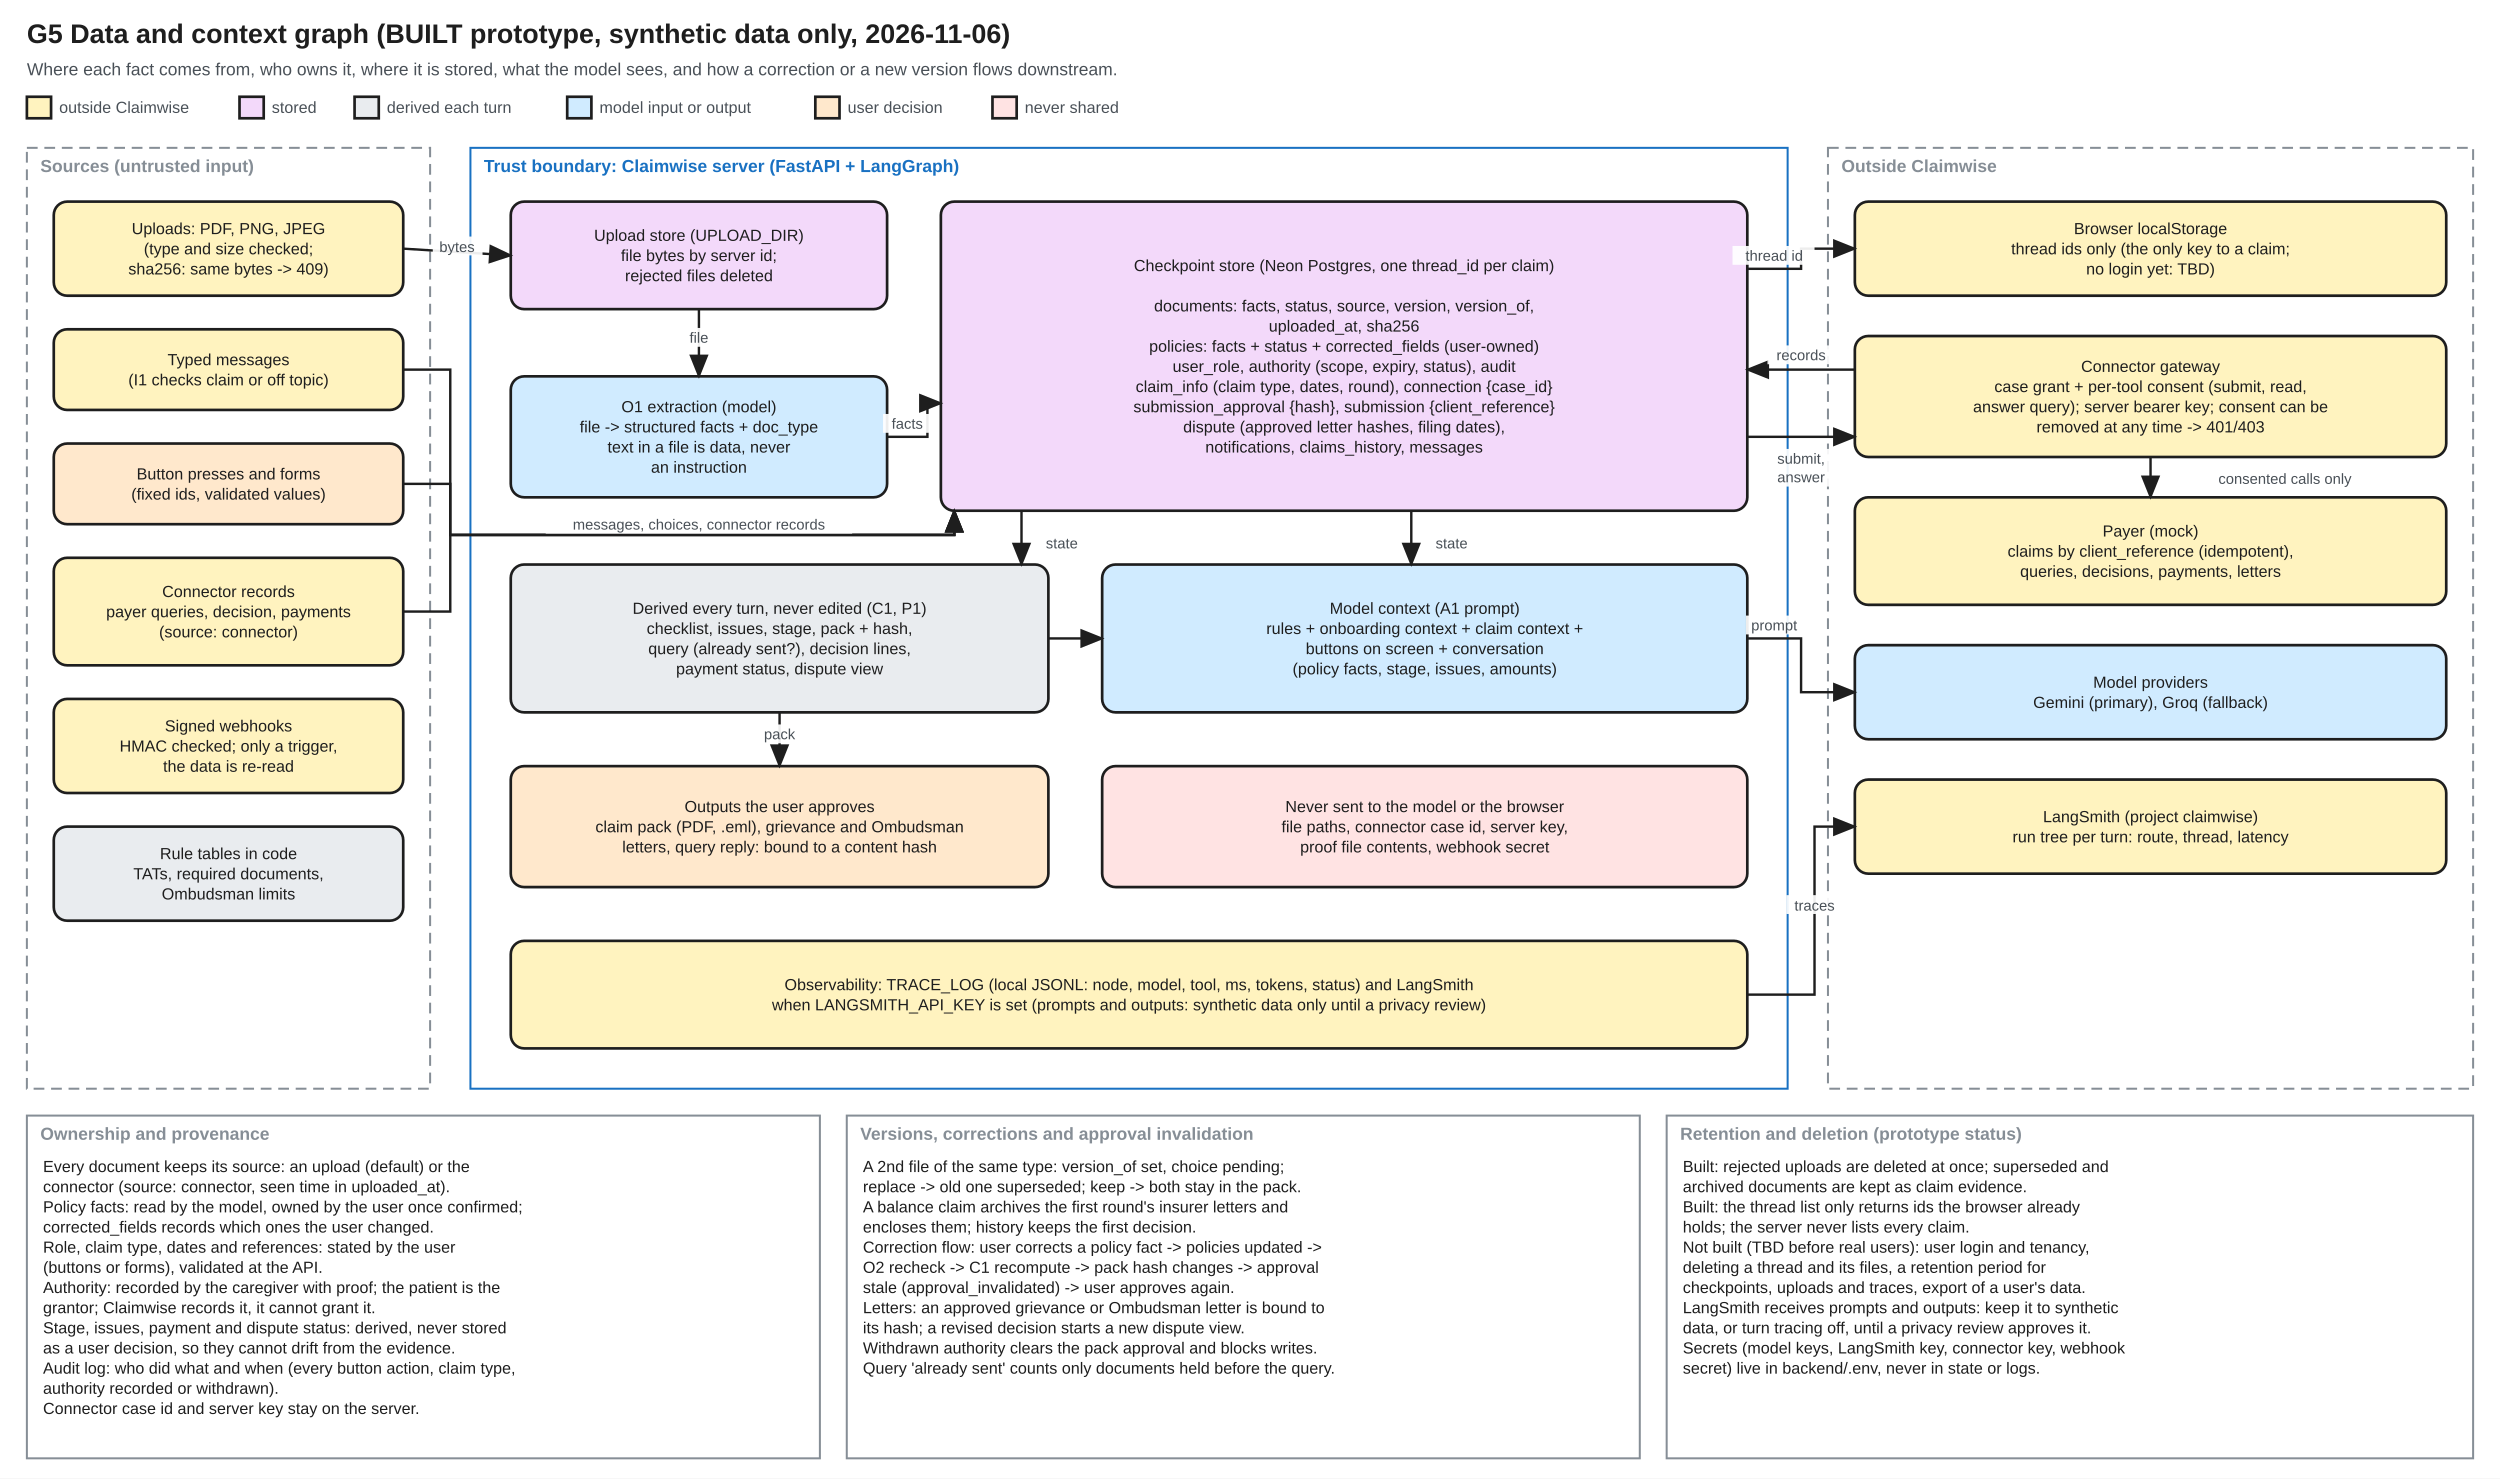
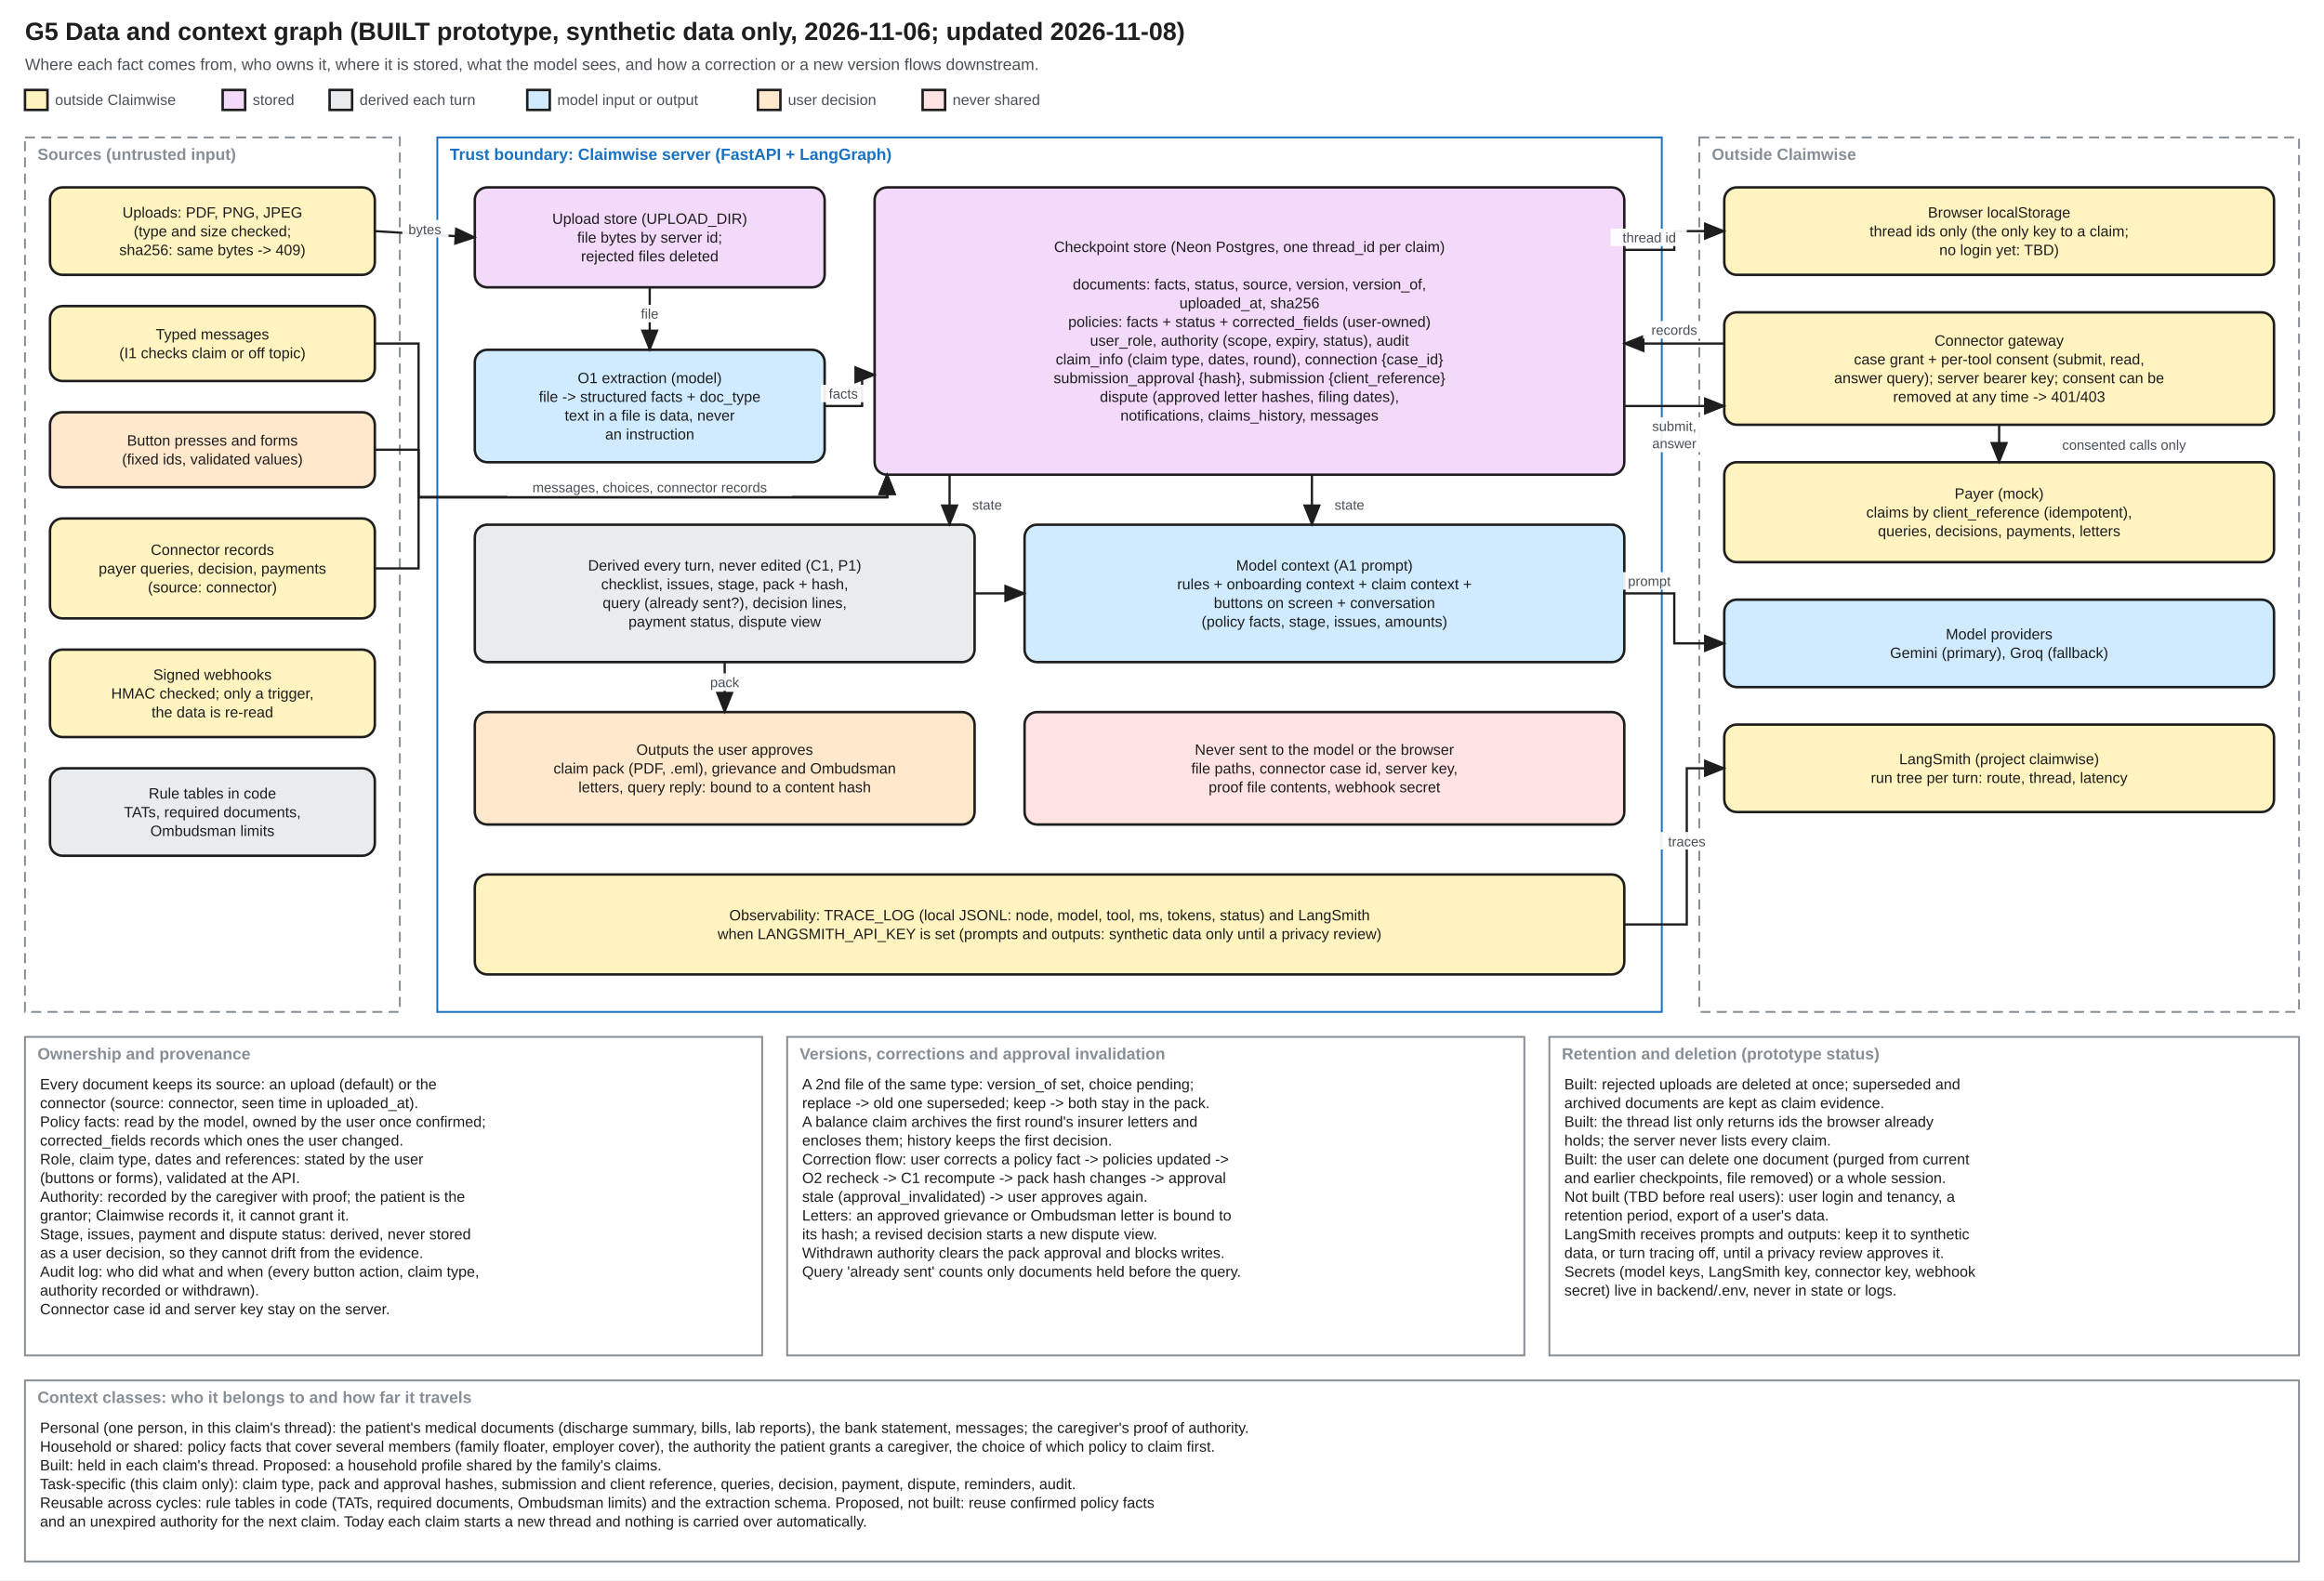
- <svg xmlns="http://www.w3.org/2000/svg" width="1860" height="1100" viewBox="0 0 1860 1100">
+ <svg xmlns="http://www.w3.org/2000/svg" width="1860" height="1265" viewBox="0 0 1860 1265">
  <defs>
    <marker id="ah" markerWidth="10" markerHeight="8" refX="9" refY="4" orient="auto">
      <path d="M0,0 L10,4 L0,8 z" fill="#1e1e1e" />
    </marker>
  </defs>
  <rect width="100%" height="100%" fill="#ffffff" />
-   <text x="20" y="32.0" text-anchor="start" font-family="Segoe UI, Arial, sans-serif" font-size="20" fill="#1e1e1e" font-weight="bold">G5  Data and context graph (BUILT prototype, synthetic data only, 2026-11-06)</text>
+   <text x="20" y="32.0" text-anchor="start" font-family="Segoe UI, Arial, sans-serif" font-size="20" fill="#1e1e1e" font-weight="bold">G5  Data and context graph (BUILT prototype, synthetic data only, 2026-11-06; updated 2026-11-08)</text>
  <text x="20" y="56.0" text-anchor="start" font-family="Segoe UI, Arial, sans-serif" font-size="13" fill="#495057">Where each fact comes from, who owns it, where it is stored, what the model sees, and how a correction or a new version flows downstream.</text>
  <rect x="20" y="72" width="18" height="16" rx="0" fill="#fff3bf" stroke="#1e1e1e" stroke-width="2" />
  <text x="29.0" y="84.2" text-anchor="middle" font-family="Segoe UI, Arial, sans-serif" font-size="12" fill="#1e1e1e" />
  <text x="44" y="84.0" text-anchor="start" font-family="Segoe UI, Arial, sans-serif" font-size="12" fill="#495057">outside Claimwise</text>
  <rect x="178.2" y="72" width="18" height="16" rx="0" fill="#f3d9fa" stroke="#1e1e1e" stroke-width="2" />
  <text x="187.2" y="84.2" text-anchor="middle" font-family="Segoe UI, Arial, sans-serif" font-size="12" fill="#1e1e1e" />
  <text x="202.2" y="84.0" text-anchor="start" font-family="Segoe UI, Arial, sans-serif" font-size="12" fill="#495057">stored</text>
  <rect x="263.8" y="72" width="18" height="16" rx="0" fill="#e9ecef" stroke="#1e1e1e" stroke-width="2" />
  <text x="272.8" y="84.2" text-anchor="middle" font-family="Segoe UI, Arial, sans-serif" font-size="12" fill="#1e1e1e" />
  <text x="287.8" y="84.0" text-anchor="start" font-family="Segoe UI, Arial, sans-serif" font-size="12" fill="#495057">derived each turn</text>
  <rect x="422" y="72" width="18" height="16" rx="0" fill="#d0ebff" stroke="#1e1e1e" stroke-width="2" />
  <text x="431" y="84.2" text-anchor="middle" font-family="Segoe UI, Arial, sans-serif" font-size="12" fill="#1e1e1e" />
  <text x="446" y="84.0" text-anchor="start" font-family="Segoe UI, Arial, sans-serif" font-size="12" fill="#495057">model input or output</text>
  <rect x="606.6" y="72" width="18" height="16" rx="0" fill="#ffe8cc" stroke="#1e1e1e" stroke-width="2" />
  <text x="615.6" y="84.2" text-anchor="middle" font-family="Segoe UI, Arial, sans-serif" font-size="12" fill="#1e1e1e" />
  <text x="630.6" y="84.0" text-anchor="start" font-family="Segoe UI, Arial, sans-serif" font-size="12" fill="#495057">user decision</text>
  <rect x="738.4" y="72" width="18" height="16" rx="0" fill="#ffe3e3" stroke="#1e1e1e" stroke-width="2" />
  <text x="747.4" y="84.2" text-anchor="middle" font-family="Segoe UI, Arial, sans-serif" font-size="12" fill="#1e1e1e" />
  <text x="762.4" y="84.0" text-anchor="start" font-family="Segoe UI, Arial, sans-serif" font-size="12" fill="#495057">never shared</text>
  <rect x="20" y="110" width="300" height="700" fill="none" stroke="#868e96" stroke-width="1.5" stroke-dasharray="8 5" />
  <text x="30" y="128.0" text-anchor="start" font-family="Segoe UI, Arial, sans-serif" font-size="13" fill="#868e96" font-weight="bold">Sources (untrusted input)</text>
  <rect x="40" y="150" width="260" height="70" rx="10" fill="#fff3bf" stroke="#1e1e1e" stroke-width="2" />
  <text x="170.0" y="174.2" text-anchor="middle" font-family="Segoe UI, Arial, sans-serif" font-size="12" fill="#1e1e1e">Uploads: PDF, PNG, JPEG</text>
  <text x="170.0" y="189.2" text-anchor="middle" font-family="Segoe UI, Arial, sans-serif" font-size="12" fill="#1e1e1e">(type and size checked;</text>
  <text x="170.0" y="204.2" text-anchor="middle" font-family="Segoe UI, Arial, sans-serif" font-size="12" fill="#1e1e1e">sha256: same bytes -&gt; 409)</text>
  <rect x="40" y="245" width="260" height="60" rx="10" fill="#fff3bf" stroke="#1e1e1e" stroke-width="2" />
  <text x="170.0" y="271.7" text-anchor="middle" font-family="Segoe UI, Arial, sans-serif" font-size="12" fill="#1e1e1e">Typed messages</text>
  <text x="170.0" y="286.7" text-anchor="middle" font-family="Segoe UI, Arial, sans-serif" font-size="12" fill="#1e1e1e">(I1 checks claim or off topic)</text>
  <rect x="40" y="330" width="260" height="60" rx="10" fill="#ffe8cc" stroke="#1e1e1e" stroke-width="2" />
  <text x="170.0" y="356.7" text-anchor="middle" font-family="Segoe UI, Arial, sans-serif" font-size="12" fill="#1e1e1e">Button presses and forms</text>
  <text x="170.0" y="371.7" text-anchor="middle" font-family="Segoe UI, Arial, sans-serif" font-size="12" fill="#1e1e1e">(fixed ids, validated values)</text>
  <rect x="40" y="415" width="260" height="80" rx="10" fill="#fff3bf" stroke="#1e1e1e" stroke-width="2" />
  <text x="170.0" y="444.2" text-anchor="middle" font-family="Segoe UI, Arial, sans-serif" font-size="12" fill="#1e1e1e">Connector records</text>
  <text x="170.0" y="459.2" text-anchor="middle" font-family="Segoe UI, Arial, sans-serif" font-size="12" fill="#1e1e1e">payer queries, decision, payments</text>
  <text x="170.0" y="474.2" text-anchor="middle" font-family="Segoe UI, Arial, sans-serif" font-size="12" fill="#1e1e1e">(source: connector)</text>
  <rect x="40" y="520" width="260" height="70" rx="10" fill="#fff3bf" stroke="#1e1e1e" stroke-width="2" />
  <text x="170.0" y="544.2" text-anchor="middle" font-family="Segoe UI, Arial, sans-serif" font-size="12" fill="#1e1e1e">Signed webhooks</text>
  <text x="170.0" y="559.2" text-anchor="middle" font-family="Segoe UI, Arial, sans-serif" font-size="12" fill="#1e1e1e">HMAC checked; only a trigger,</text>
  <text x="170.0" y="574.2" text-anchor="middle" font-family="Segoe UI, Arial, sans-serif" font-size="12" fill="#1e1e1e">the data is re-read</text>
  <rect x="40" y="615" width="260" height="70" rx="10" fill="#e9ecef" stroke="#1e1e1e" stroke-width="2" />
  <text x="170.0" y="639.2" text-anchor="middle" font-family="Segoe UI, Arial, sans-serif" font-size="12" fill="#1e1e1e">Rule tables in code</text>
  <text x="170.0" y="654.2" text-anchor="middle" font-family="Segoe UI, Arial, sans-serif" font-size="12" fill="#1e1e1e">TATs, required documents,</text>
  <text x="170.0" y="669.2" text-anchor="middle" font-family="Segoe UI, Arial, sans-serif" font-size="12" fill="#1e1e1e">Ombudsman limits</text>
  <rect x="350" y="110" width="980" height="700" fill="none" stroke="#1971c2" stroke-width="1.5" />
  <text x="360" y="128.0" text-anchor="start" font-family="Segoe UI, Arial, sans-serif" font-size="13" fill="#1971c2" font-weight="bold">Trust boundary: Claimwise server (FastAPI + LangGraph)</text>
  <rect x="380" y="150" width="280" height="80" rx="10" fill="#f3d9fa" stroke="#1e1e1e" stroke-width="2" />
  <text x="520.0" y="179.2" text-anchor="middle" font-family="Segoe UI, Arial, sans-serif" font-size="12" fill="#1e1e1e">Upload store (UPLOAD_DIR)</text>
  <text x="520.0" y="194.2" text-anchor="middle" font-family="Segoe UI, Arial, sans-serif" font-size="12" fill="#1e1e1e">file bytes by server id;</text>
  <text x="520.0" y="209.2" text-anchor="middle" font-family="Segoe UI, Arial, sans-serif" font-size="12" fill="#1e1e1e">rejected files deleted</text>
  <rect x="380" y="280" width="280" height="90" rx="10" fill="#d0ebff" stroke="#1e1e1e" stroke-width="2" />
  <text x="520.0" y="306.7" text-anchor="middle" font-family="Segoe UI, Arial, sans-serif" font-size="12" fill="#1e1e1e">O1 extraction (model)</text>
  <text x="520.0" y="321.7" text-anchor="middle" font-family="Segoe UI, Arial, sans-serif" font-size="12" fill="#1e1e1e">file -&gt; structured facts + doc_type</text>
  <text x="520.0" y="336.7" text-anchor="middle" font-family="Segoe UI, Arial, sans-serif" font-size="12" fill="#1e1e1e">text in a file is data, never</text>
  <text x="520.0" y="351.7" text-anchor="middle" font-family="Segoe UI, Arial, sans-serif" font-size="12" fill="#1e1e1e">an instruction</text>
  <rect x="700" y="150" width="600" height="230" rx="10" fill="#f3d9fa" stroke="#1e1e1e" stroke-width="2" />
  <text x="1000.0" y="201.7" text-anchor="middle" font-family="Segoe UI, Arial, sans-serif" font-size="12" fill="#1e1e1e">Checkpoint store (Neon Postgres, one thread_id per claim)</text>
  <text x="1000.0" y="216.7" text-anchor="middle" font-family="Segoe UI, Arial, sans-serif" font-size="12" fill="#1e1e1e" />
  <text x="1000.0" y="231.7" text-anchor="middle" font-family="Segoe UI, Arial, sans-serif" font-size="12" fill="#1e1e1e">documents: facts, status, source, version, version_of,</text>
  <text x="1000.0" y="246.7" text-anchor="middle" font-family="Segoe UI, Arial, sans-serif" font-size="12" fill="#1e1e1e">  uploaded_at, sha256</text>
  <text x="1000.0" y="261.7" text-anchor="middle" font-family="Segoe UI, Arial, sans-serif" font-size="12" fill="#1e1e1e">policies: facts + status + corrected_fields (user-owned)</text>
  <text x="1000.0" y="276.7" text-anchor="middle" font-family="Segoe UI, Arial, sans-serif" font-size="12" fill="#1e1e1e">user_role, authority (scope, expiry, status), audit</text>
  <text x="1000.0" y="291.7" text-anchor="middle" font-family="Segoe UI, Arial, sans-serif" font-size="12" fill="#1e1e1e">claim_info (claim type, dates, round), connection {case_id}</text>
  <text x="1000.0" y="306.7" text-anchor="middle" font-family="Segoe UI, Arial, sans-serif" font-size="12" fill="#1e1e1e">submission_approval {hash}, submission {client_reference}</text>
  <text x="1000.0" y="321.7" text-anchor="middle" font-family="Segoe UI, Arial, sans-serif" font-size="12" fill="#1e1e1e">dispute (approved letter hashes, filing dates),</text>
  <text x="1000.0" y="336.7" text-anchor="middle" font-family="Segoe UI, Arial, sans-serif" font-size="12" fill="#1e1e1e">notifications, claims_history, messages</text>
  <rect x="380" y="420" width="400" height="110" rx="10" fill="#e9ecef" stroke="#1e1e1e" stroke-width="2" />
  <text x="580.0" y="456.7" text-anchor="middle" font-family="Segoe UI, Arial, sans-serif" font-size="12" fill="#1e1e1e">Derived every turn, never edited (C1, P1)</text>
  <text x="580.0" y="471.7" text-anchor="middle" font-family="Segoe UI, Arial, sans-serif" font-size="12" fill="#1e1e1e">checklist, issues, stage, pack + hash,</text>
  <text x="580.0" y="486.7" text-anchor="middle" font-family="Segoe UI, Arial, sans-serif" font-size="12" fill="#1e1e1e">query (already sent?), decision lines,</text>
  <text x="580.0" y="501.7" text-anchor="middle" font-family="Segoe UI, Arial, sans-serif" font-size="12" fill="#1e1e1e">payment status, dispute view</text>
  <rect x="820" y="420" width="480" height="110" rx="10" fill="#d0ebff" stroke="#1e1e1e" stroke-width="2" />
  <text x="1060.0" y="456.7" text-anchor="middle" font-family="Segoe UI, Arial, sans-serif" font-size="12" fill="#1e1e1e">Model context (A1 prompt)</text>
  <text x="1060.0" y="471.7" text-anchor="middle" font-family="Segoe UI, Arial, sans-serif" font-size="12" fill="#1e1e1e">rules + onboarding context + claim context +</text>
  <text x="1060.0" y="486.7" text-anchor="middle" font-family="Segoe UI, Arial, sans-serif" font-size="12" fill="#1e1e1e">buttons on screen + conversation</text>
  <text x="1060.0" y="501.7" text-anchor="middle" font-family="Segoe UI, Arial, sans-serif" font-size="12" fill="#1e1e1e">(policy facts, stage, issues, amounts)</text>
  <rect x="820" y="570" width="480" height="90" rx="10" fill="#ffe3e3" stroke="#1e1e1e" stroke-width="2" />
  <text x="1060.0" y="604.2" text-anchor="middle" font-family="Segoe UI, Arial, sans-serif" font-size="12" fill="#1e1e1e">Never sent to the model or the browser</text>
  <text x="1060.0" y="619.2" text-anchor="middle" font-family="Segoe UI, Arial, sans-serif" font-size="12" fill="#1e1e1e">file paths, connector case id, server key,</text>
  <text x="1060.0" y="634.2" text-anchor="middle" font-family="Segoe UI, Arial, sans-serif" font-size="12" fill="#1e1e1e">proof file contents, webhook secret</text>
  <rect x="380" y="570" width="400" height="90" rx="10" fill="#ffe8cc" stroke="#1e1e1e" stroke-width="2" />
  <text x="580.0" y="604.2" text-anchor="middle" font-family="Segoe UI, Arial, sans-serif" font-size="12" fill="#1e1e1e">Outputs the user approves</text>
  <text x="580.0" y="619.2" text-anchor="middle" font-family="Segoe UI, Arial, sans-serif" font-size="12" fill="#1e1e1e">claim pack (PDF, .eml), grievance and Ombudsman</text>
  <text x="580.0" y="634.2" text-anchor="middle" font-family="Segoe UI, Arial, sans-serif" font-size="12" fill="#1e1e1e">letters, query reply: bound to a content hash</text>
  <rect x="380" y="700" width="920" height="80" rx="10" fill="#fff3bf" stroke="#1e1e1e" stroke-width="2" />
  <text x="840.0" y="736.7" text-anchor="middle" font-family="Segoe UI, Arial, sans-serif" font-size="12" fill="#1e1e1e">Observability: TRACE_LOG (local JSONL: node, model, tool, ms, tokens, status) and LangSmith</text>
  <text x="840.0" y="751.7" text-anchor="middle" font-family="Segoe UI, Arial, sans-serif" font-size="12" fill="#1e1e1e">when LANGSMITH_API_KEY is set (prompts and outputs: synthetic data only until a privacy review)</text>
  <rect x="1360" y="110" width="480" height="700" fill="none" stroke="#868e96" stroke-width="1.5" stroke-dasharray="8 5" />
  <text x="1370" y="128.0" text-anchor="start" font-family="Segoe UI, Arial, sans-serif" font-size="13" fill="#868e96" font-weight="bold">Outside Claimwise</text>
  <rect x="1380" y="150" width="440" height="70" rx="10" fill="#fff3bf" stroke="#1e1e1e" stroke-width="2" />
  <text x="1600.0" y="174.2" text-anchor="middle" font-family="Segoe UI, Arial, sans-serif" font-size="12" fill="#1e1e1e">Browser localStorage</text>
  <text x="1600.0" y="189.2" text-anchor="middle" font-family="Segoe UI, Arial, sans-serif" font-size="12" fill="#1e1e1e">thread ids only (the only key to a claim;</text>
  <text x="1600.0" y="204.2" text-anchor="middle" font-family="Segoe UI, Arial, sans-serif" font-size="12" fill="#1e1e1e">no login yet: TBD)</text>
  <rect x="1380" y="250" width="440" height="90" rx="10" fill="#fff3bf" stroke="#1e1e1e" stroke-width="2" />
  <text x="1600.0" y="276.7" text-anchor="middle" font-family="Segoe UI, Arial, sans-serif" font-size="12" fill="#1e1e1e">Connector gateway</text>
  <text x="1600.0" y="291.7" text-anchor="middle" font-family="Segoe UI, Arial, sans-serif" font-size="12" fill="#1e1e1e">case grant + per-tool consent (submit, read,</text>
  <text x="1600.0" y="306.7" text-anchor="middle" font-family="Segoe UI, Arial, sans-serif" font-size="12" fill="#1e1e1e">answer query); server bearer key; consent can be</text>
  <text x="1600.0" y="321.7" text-anchor="middle" font-family="Segoe UI, Arial, sans-serif" font-size="12" fill="#1e1e1e">removed at any time -&gt; 401/403</text>
  <rect x="1380" y="370" width="440" height="80" rx="10" fill="#fff3bf" stroke="#1e1e1e" stroke-width="2" />
  <text x="1600.0" y="399.2" text-anchor="middle" font-family="Segoe UI, Arial, sans-serif" font-size="12" fill="#1e1e1e">Payer (mock)</text>
  <text x="1600.0" y="414.2" text-anchor="middle" font-family="Segoe UI, Arial, sans-serif" font-size="12" fill="#1e1e1e">claims by client_reference (idempotent),</text>
  <text x="1600.0" y="429.2" text-anchor="middle" font-family="Segoe UI, Arial, sans-serif" font-size="12" fill="#1e1e1e">queries, decisions, payments, letters</text>
  <rect x="1380" y="480" width="440" height="70" rx="10" fill="#d0ebff" stroke="#1e1e1e" stroke-width="2" />
  <text x="1600.0" y="511.7" text-anchor="middle" font-family="Segoe UI, Arial, sans-serif" font-size="12" fill="#1e1e1e">Model providers</text>
  <text x="1600.0" y="526.7" text-anchor="middle" font-family="Segoe UI, Arial, sans-serif" font-size="12" fill="#1e1e1e">Gemini (primary), Groq (fallback)</text>
  <rect x="1380" y="580" width="440" height="70" rx="10" fill="#fff3bf" stroke="#1e1e1e" stroke-width="2" />
  <text x="1600.0" y="611.7" text-anchor="middle" font-family="Segoe UI, Arial, sans-serif" font-size="12" fill="#1e1e1e">LangSmith (project claimwise)</text>
  <text x="1600.0" y="626.7" text-anchor="middle" font-family="Segoe UI, Arial, sans-serif" font-size="12" fill="#1e1e1e">run tree per turn: route, thread, latency</text>
  <polyline points="300,185.0 380,190.0" fill="none" stroke="#1e1e1e" stroke-width="1.8" marker-end="url(#ah)" />
  <rect x="322" y="176" width="37" height="14" fill="#ffffff" opacity="0.92" />
  <text x="340.0" y="187.5" text-anchor="middle" font-family="Segoe UI, Arial, sans-serif" font-size="11" fill="#495057">bytes</text>
  <polyline points="520.0,230 520.0,280" fill="none" stroke="#1e1e1e" stroke-width="1.8" marker-end="url(#ah)" />
  <rect x="505" y="244" width="31" height="14" fill="#ffffff" opacity="0.92" />
  <text x="520.0" y="255.0" text-anchor="middle" font-family="Segoe UI, Arial, sans-serif" font-size="11" fill="#495057">file</text>
  <polyline points="660,325.0 690,325 690,300 700,300" fill="none" stroke="#1e1e1e" stroke-width="1.8" marker-end="url(#ah)" />
  <rect x="657" y="308" width="37" height="14" fill="#ffffff" opacity="0.92" />
  <text x="675.0" y="319.0" text-anchor="middle" font-family="Segoe UI, Arial, sans-serif" font-size="11" fill="#495057">facts</text>
  <polyline points="300,275.0 335,275 335,398 710,398 710,380" fill="none" stroke="#1e1e1e" stroke-width="1.8" marker-end="url(#ah)" />
  <polyline points="300,360.0 335,360 335,398 710,398 710,380" fill="none" stroke="#1e1e1e" stroke-width="1.8" marker-end="url(#ah)" />
  <polyline points="300,455.0 335,455 335,398 710,398 710,380" fill="none" stroke="#1e1e1e" stroke-width="1.8" marker-end="url(#ah)" />
  <rect x="406" y="383" width="228" height="14" fill="#ffffff" opacity="0.92" />
  <text x="520" y="394.0" text-anchor="middle" font-family="Segoe UI, Arial, sans-serif" font-size="11" fill="#495057">messages, choices, connector records</text>
  <polyline points="760,380 760,420" fill="none" stroke="#1e1e1e" stroke-width="1.8" marker-end="url(#ah)" />
  <rect x="772" y="397" width="37" height="14" fill="#ffffff" opacity="0.92" />
  <text x="790" y="408.0" text-anchor="middle" font-family="Segoe UI, Arial, sans-serif" font-size="11" fill="#495057">state</text>
  <polyline points="1050,380 1050,420" fill="none" stroke="#1e1e1e" stroke-width="1.8" marker-end="url(#ah)" />
  <rect x="1062" y="397" width="37" height="14" fill="#ffffff" opacity="0.92" />
  <text x="1080" y="408.0" text-anchor="middle" font-family="Segoe UI, Arial, sans-serif" font-size="11" fill="#495057">state</text>
  <polyline points="780,475.0 820,475.0" fill="none" stroke="#1e1e1e" stroke-width="1.8" marker-end="url(#ah)" />
  <polyline points="580.0,530 580.0,570" fill="none" stroke="#1e1e1e" stroke-width="1.8" marker-end="url(#ah)" />
  <rect x="565" y="539" width="31" height="14" fill="#ffffff" opacity="0.92" />
  <text x="580.0" y="550.0" text-anchor="middle" font-family="Segoe UI, Arial, sans-serif" font-size="11" fill="#495057">pack</text>
  <polyline points="1300,200 1340,200 1340,185 1380,185" fill="none" stroke="#1e1e1e" stroke-width="1.8" marker-end="url(#ah)" />
  <rect x="1289" y="183" width="61" height="14" fill="#ffffff" opacity="0.92" />
  <text x="1320.0" y="194.0" text-anchor="middle" font-family="Segoe UI, Arial, sans-serif" font-size="11" fill="#495057">thread id</text>
  <polyline points="1380,275 1300,275" fill="none" stroke="#1e1e1e" stroke-width="1.8" marker-end="url(#ah)" />
  <rect x="1315" y="257" width="49" height="14" fill="#ffffff" opacity="0.92" />
  <text x="1340" y="268.0" text-anchor="middle" font-family="Segoe UI, Arial, sans-serif" font-size="11" fill="#495057">records</text>
  <polyline points="1300,325 1380,325" fill="none" stroke="#1e1e1e" stroke-width="1.8" marker-end="url(#ah)" />
  <rect x="1315" y="334" width="49" height="28" fill="#ffffff" opacity="0.92" />
  <text x="1340" y="345.0" text-anchor="middle" font-family="Segoe UI, Arial, sans-serif" font-size="11" fill="#495057">submit,</text>
  <text x="1340" y="358.8" text-anchor="middle" font-family="Segoe UI, Arial, sans-serif" font-size="11" fill="#495057">answer</text>
  <polyline points="1600.0,340 1600.0,370" fill="none" stroke="#1e1e1e" stroke-width="1.8" marker-end="url(#ah)" />
  <rect x="1635" y="349" width="129" height="14" fill="#ffffff" opacity="0.92" />
  <text x="1700" y="360.0" text-anchor="middle" font-family="Segoe UI, Arial, sans-serif" font-size="11" fill="#495057">consented calls only</text>
  <polyline points="1300,475.0 1340,475 1340,515 1380,515.0" fill="none" stroke="#1e1e1e" stroke-width="1.8" marker-end="url(#ah)" />
  <rect x="1299" y="458" width="43" height="14" fill="#ffffff" opacity="0.92" />
  <text x="1320.0" y="469.0" text-anchor="middle" font-family="Segoe UI, Arial, sans-serif" font-size="11" fill="#495057">prompt</text>
  <polyline points="1300,740.0 1350,740 1350,615 1380,615.0" fill="none" stroke="#1e1e1e" stroke-width="1.8" marker-end="url(#ah)" />
  <rect x="1329" y="666" width="43" height="14" fill="#ffffff" opacity="0.92" />
  <text x="1350.0" y="677.5" text-anchor="middle" font-family="Segoe UI, Arial, sans-serif" font-size="11" fill="#495057">traces</text>
  <rect x="20" y="830" width="590" height="255" fill="none" stroke="#868e96" stroke-width="1.5" />
  <text x="30" y="848.0" text-anchor="start" font-family="Segoe UI, Arial, sans-serif" font-size="13" fill="#868e96" font-weight="bold">Ownership and provenance</text>
  <text x="32" y="872.0" text-anchor="start" font-family="Segoe UI, Arial, sans-serif" font-size="12" fill="#1e1e1e">Every document keeps its source: an upload (default) or the</text>
  <text x="32" y="887.0" text-anchor="start" font-family="Segoe UI, Arial, sans-serif" font-size="12" fill="#1e1e1e">connector (source: connector, seen time in uploaded_at).</text>
  <text x="32" y="902.0" text-anchor="start" font-family="Segoe UI, Arial, sans-serif" font-size="12" fill="#1e1e1e">Policy facts: read by the model, owned by the user once confirmed;</text>
  <text x="32" y="917.0" text-anchor="start" font-family="Segoe UI, Arial, sans-serif" font-size="12" fill="#1e1e1e">  corrected_fields records which ones the user changed.</text>
  <text x="32" y="932.0" text-anchor="start" font-family="Segoe UI, Arial, sans-serif" font-size="12" fill="#1e1e1e">Role, claim type, dates and references: stated by the user</text>
  <text x="32" y="947.0" text-anchor="start" font-family="Segoe UI, Arial, sans-serif" font-size="12" fill="#1e1e1e">  (buttons or forms), validated at the API.</text>
  <text x="32" y="962.0" text-anchor="start" font-family="Segoe UI, Arial, sans-serif" font-size="12" fill="#1e1e1e">Authority: recorded by the caregiver with proof; the patient is the</text>
  <text x="32" y="977.0" text-anchor="start" font-family="Segoe UI, Arial, sans-serif" font-size="12" fill="#1e1e1e">  grantor; Claimwise records it, it cannot grant it.</text>
  <text x="32" y="992.0" text-anchor="start" font-family="Segoe UI, Arial, sans-serif" font-size="12" fill="#1e1e1e">Stage, issues, payment and dispute status: derived, never stored</text>
  <text x="32" y="1007.0" text-anchor="start" font-family="Segoe UI, Arial, sans-serif" font-size="12" fill="#1e1e1e">  as a user decision, so they cannot drift from the evidence.</text>
  <text x="32" y="1022.0" text-anchor="start" font-family="Segoe UI, Arial, sans-serif" font-size="12" fill="#1e1e1e">Audit log: who did what and when (every button action, claim type,</text>
  <text x="32" y="1037.0" text-anchor="start" font-family="Segoe UI, Arial, sans-serif" font-size="12" fill="#1e1e1e">  authority recorded or withdrawn).</text>
  <text x="32" y="1052.0" text-anchor="start" font-family="Segoe UI, Arial, sans-serif" font-size="12" fill="#1e1e1e">Connector case id and server key stay on the server.</text>
  <rect x="630" y="830" width="590" height="255" fill="none" stroke="#868e96" stroke-width="1.5" />
  <text x="640" y="848.0" text-anchor="start" font-family="Segoe UI, Arial, sans-serif" font-size="13" fill="#868e96" font-weight="bold">Versions, corrections and approval invalidation</text>
  <text x="642" y="872.0" text-anchor="start" font-family="Segoe UI, Arial, sans-serif" font-size="12" fill="#1e1e1e">A 2nd file of the same type: version_of set, choice pending;</text>
  <text x="642" y="887.0" text-anchor="start" font-family="Segoe UI, Arial, sans-serif" font-size="12" fill="#1e1e1e">  replace -&gt; old one superseded; keep -&gt; both stay in the pack.</text>
  <text x="642" y="902.0" text-anchor="start" font-family="Segoe UI, Arial, sans-serif" font-size="12" fill="#1e1e1e">A balance claim archives the first round's insurer letters and</text>
  <text x="642" y="917.0" text-anchor="start" font-family="Segoe UI, Arial, sans-serif" font-size="12" fill="#1e1e1e">  encloses them; history keeps the first decision.</text>
  <text x="642" y="932.0" text-anchor="start" font-family="Segoe UI, Arial, sans-serif" font-size="12" fill="#1e1e1e">Correction flow: user corrects a policy fact -&gt; policies updated -&gt;</text>
  <text x="642" y="947.0" text-anchor="start" font-family="Segoe UI, Arial, sans-serif" font-size="12" fill="#1e1e1e">  O2 recheck -&gt; C1 recompute -&gt; pack hash changes -&gt; approval</text>
  <text x="642" y="962.0" text-anchor="start" font-family="Segoe UI, Arial, sans-serif" font-size="12" fill="#1e1e1e">  stale (approval_invalidated) -&gt; user approves again.</text>
  <text x="642" y="977.0" text-anchor="start" font-family="Segoe UI, Arial, sans-serif" font-size="12" fill="#1e1e1e">Letters: an approved grievance or Ombudsman letter is bound to</text>
  <text x="642" y="992.0" text-anchor="start" font-family="Segoe UI, Arial, sans-serif" font-size="12" fill="#1e1e1e">  its hash; a revised decision starts a new dispute view.</text>
  <text x="642" y="1007.0" text-anchor="start" font-family="Segoe UI, Arial, sans-serif" font-size="12" fill="#1e1e1e">Withdrawn authority clears the pack approval and blocks writes.</text>
  <text x="642" y="1022.0" text-anchor="start" font-family="Segoe UI, Arial, sans-serif" font-size="12" fill="#1e1e1e">Query 'already sent' counts only documents held before the query.</text>
  <rect x="1240" y="830" width="600" height="255" fill="none" stroke="#868e96" stroke-width="1.5" />
  <text x="1250" y="848.0" text-anchor="start" font-family="Segoe UI, Arial, sans-serif" font-size="13" fill="#868e96" font-weight="bold">Retention and deletion (prototype status)</text>
  <text x="1252" y="872.0" text-anchor="start" font-family="Segoe UI, Arial, sans-serif" font-size="12" fill="#1e1e1e">Built: rejected uploads are deleted at once; superseded and</text>
  <text x="1252" y="887.0" text-anchor="start" font-family="Segoe UI, Arial, sans-serif" font-size="12" fill="#1e1e1e">  archived documents are kept as claim evidence.</text>
  <text x="1252" y="902.0" text-anchor="start" font-family="Segoe UI, Arial, sans-serif" font-size="12" fill="#1e1e1e">Built: the thread list only returns ids the browser already</text>
  <text x="1252" y="917.0" text-anchor="start" font-family="Segoe UI, Arial, sans-serif" font-size="12" fill="#1e1e1e">  holds; the server never lists every claim.</text>
-   <text x="1252" y="932.0" text-anchor="start" font-family="Segoe UI, Arial, sans-serif" font-size="12" fill="#1e1e1e">Not built (TBD before real users): user login and tenancy,</text>
-   <text x="1252" y="947.0" text-anchor="start" font-family="Segoe UI, Arial, sans-serif" font-size="12" fill="#1e1e1e">  deleting a thread and its files, a retention period for</text>
-   <text x="1252" y="962.0" text-anchor="start" font-family="Segoe UI, Arial, sans-serif" font-size="12" fill="#1e1e1e">  checkpoints, uploads and traces, export of a user's data.</text>
-   <text x="1252" y="977.0" text-anchor="start" font-family="Segoe UI, Arial, sans-serif" font-size="12" fill="#1e1e1e">LangSmith receives prompts and outputs: keep it to synthetic</text>
-   <text x="1252" y="992.0" text-anchor="start" font-family="Segoe UI, Arial, sans-serif" font-size="12" fill="#1e1e1e">  data, or turn tracing off, until a privacy review approves it.</text>
-   <text x="1252" y="1007.0" text-anchor="start" font-family="Segoe UI, Arial, sans-serif" font-size="12" fill="#1e1e1e">Secrets (model keys, LangSmith key, connector key, webhook</text>
-   <text x="1252" y="1022.0" text-anchor="start" font-family="Segoe UI, Arial, sans-serif" font-size="12" fill="#1e1e1e">  secret) live in backend/.env, never in state or logs.</text>
+   <text x="1252" y="932.0" text-anchor="start" font-family="Segoe UI, Arial, sans-serif" font-size="12" fill="#1e1e1e">Built: the user can delete one document (purged from current</text>
+   <text x="1252" y="947.0" text-anchor="start" font-family="Segoe UI, Arial, sans-serif" font-size="12" fill="#1e1e1e">  and earlier checkpoints, file removed) or a whole session.</text>
+   <text x="1252" y="962.0" text-anchor="start" font-family="Segoe UI, Arial, sans-serif" font-size="12" fill="#1e1e1e">Not built (TBD before real users): user login and tenancy, a</text>
+   <text x="1252" y="977.0" text-anchor="start" font-family="Segoe UI, Arial, sans-serif" font-size="12" fill="#1e1e1e">  retention period, export of a user's data.</text>
+   <text x="1252" y="992.0" text-anchor="start" font-family="Segoe UI, Arial, sans-serif" font-size="12" fill="#1e1e1e">LangSmith receives prompts and outputs: keep it to synthetic</text>
+   <text x="1252" y="1007.0" text-anchor="start" font-family="Segoe UI, Arial, sans-serif" font-size="12" fill="#1e1e1e">  data, or turn tracing off, until a privacy review approves it.</text>
+   <text x="1252" y="1022.0" text-anchor="start" font-family="Segoe UI, Arial, sans-serif" font-size="12" fill="#1e1e1e">Secrets (model keys, LangSmith key, connector key, webhook</text>
+   <text x="1252" y="1037.0" text-anchor="start" font-family="Segoe UI, Arial, sans-serif" font-size="12" fill="#1e1e1e">  secret) live in backend/.env, never in state or logs.</text>
+   <rect x="20" y="1105" width="1820" height="145" fill="none" stroke="#868e96" stroke-width="1.5" />
+   <text x="30" y="1123.0" text-anchor="start" font-family="Segoe UI, Arial, sans-serif" font-size="13" fill="#868e96" font-weight="bold">Context classes: who it belongs to and how far it travels</text>
+   <text x="32" y="1147.0" text-anchor="start" font-family="Segoe UI, Arial, sans-serif" font-size="12" fill="#1e1e1e">Personal (one person, in this claim's thread): the patient's medical documents (discharge summary, bills, lab reports), the bank statement, messages; the caregiver's proof of authority.</text>
+   <text x="32" y="1162.0" text-anchor="start" font-family="Segoe UI, Arial, sans-serif" font-size="12" fill="#1e1e1e">Household or shared: policy facts that cover several members (family floater, employer cover), the authority the patient grants a caregiver, the choice of which policy to claim first.</text>
+   <text x="32" y="1177.0" text-anchor="start" font-family="Segoe UI, Arial, sans-serif" font-size="12" fill="#1e1e1e">  Built: held in each claim's thread. Proposed: a household profile shared by the family's claims.</text>
+   <text x="32" y="1192.0" text-anchor="start" font-family="Segoe UI, Arial, sans-serif" font-size="12" fill="#1e1e1e">Task-specific (this claim only): claim type, pack and approval hashes, submission and client reference, queries, decision, payment, dispute, reminders, audit.</text>
+   <text x="32" y="1207.0" text-anchor="start" font-family="Segoe UI, Arial, sans-serif" font-size="12" fill="#1e1e1e">Reusable across cycles: rule tables in code (TATs, required documents, Ombudsman limits) and the extraction schema. Proposed, not built: reuse confirmed policy facts</text>
+   <text x="32" y="1222.0" text-anchor="start" font-family="Segoe UI, Arial, sans-serif" font-size="12" fill="#1e1e1e">  and an unexpired authority for the next claim. Today each claim starts a new thread and nothing is carried over automatically.</text>
</svg>
